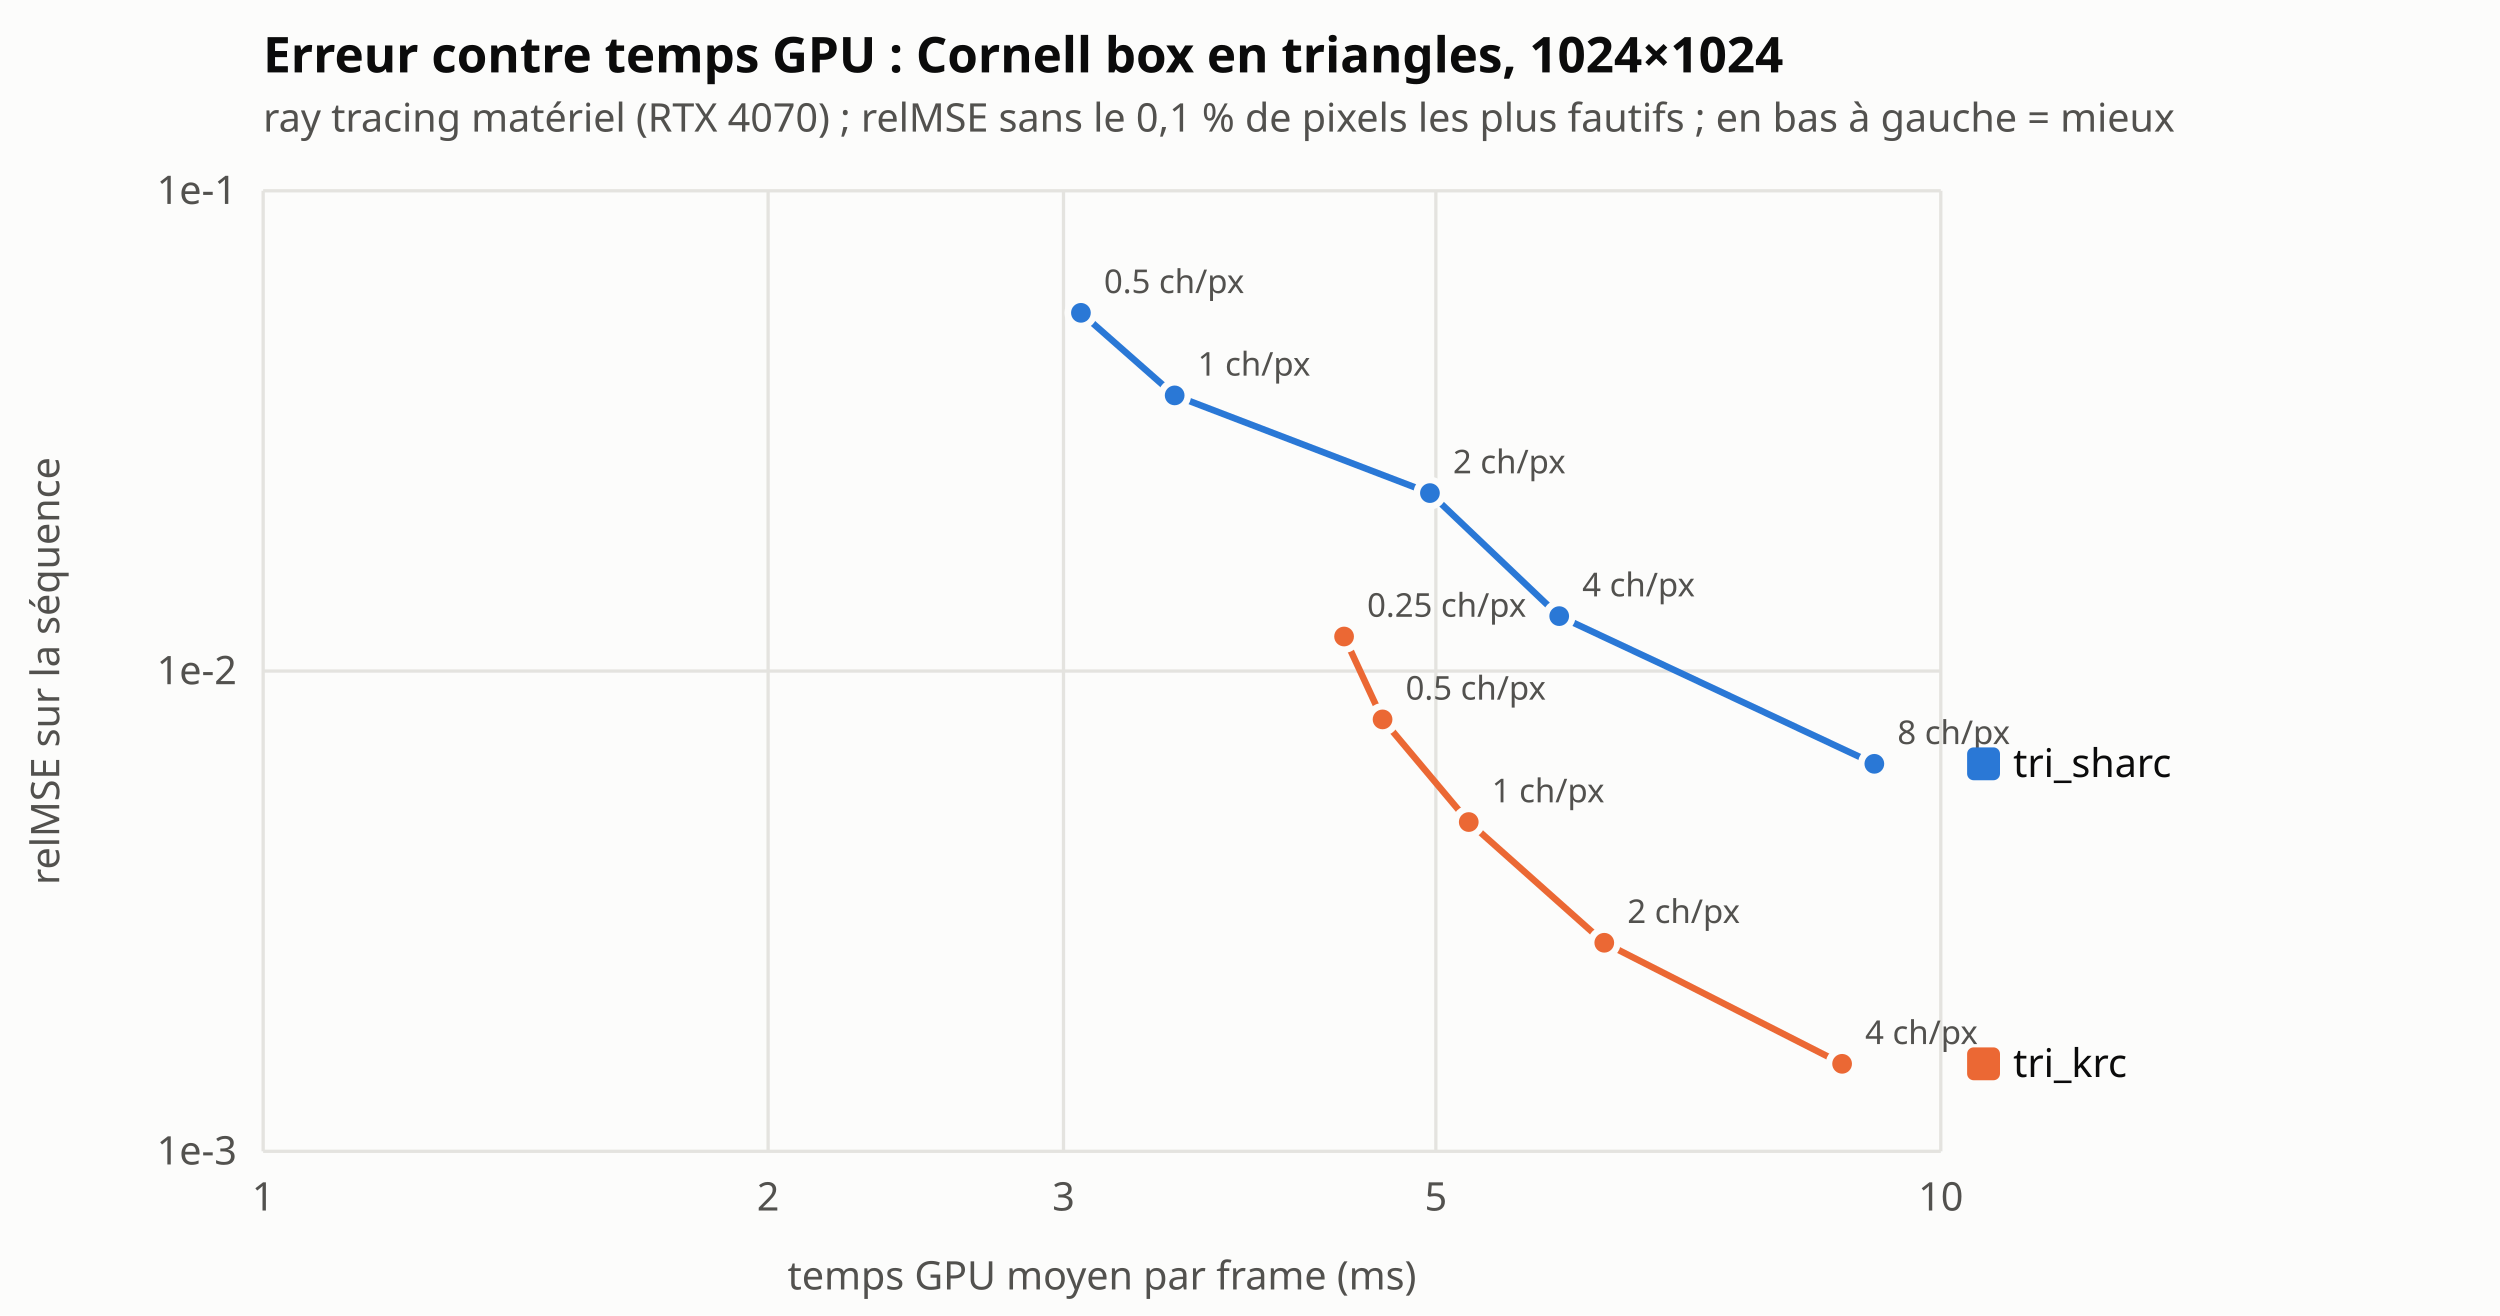
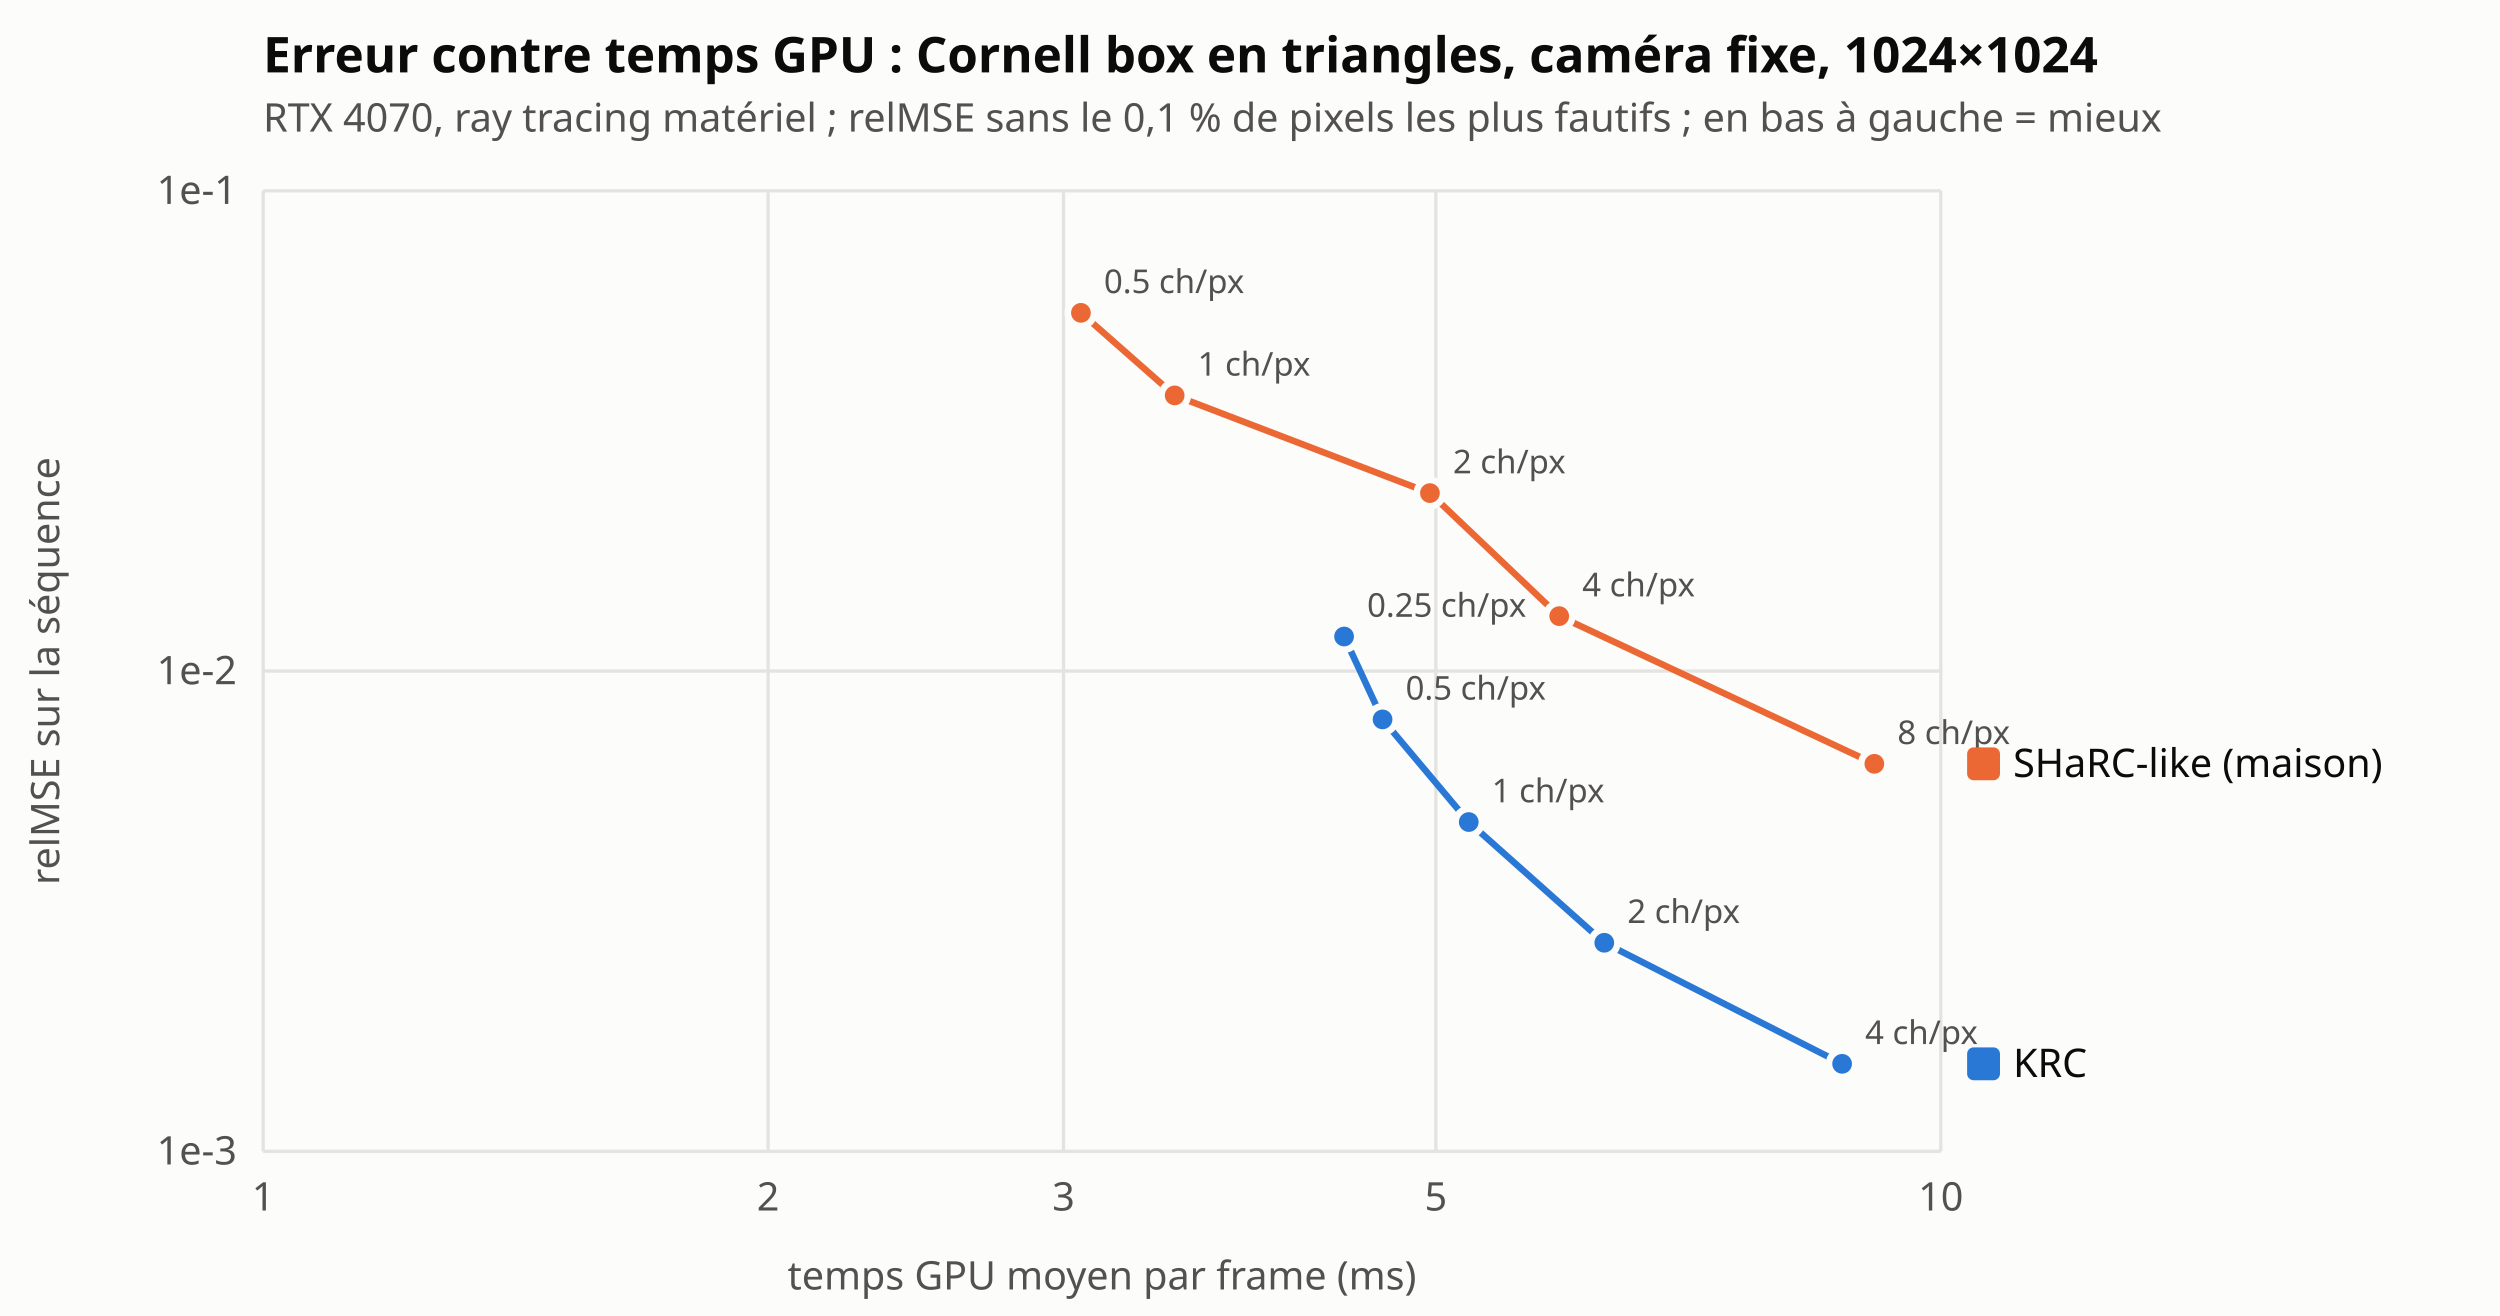
<svg xmlns="http://www.w3.org/2000/svg" viewBox="0 0 760 400" font-family="system-ui, sans-serif" font-size="12">
  <rect width="760" height="400" fill="#fcfcfb" />
-   <text x="80" y="22" font-size="15" font-weight="600" fill="#0b0b0b">Erreur contre temps GPU : Cornell box en triangles, 1024×1024</text>
-   <text x="80" y="40" fill="#52514e">ray tracing matériel (RTX 4070) ; relMSE sans le 0,1 % de pixels les plus fautifs ; en bas à gauche = mieux</text>
+   <text x="80" y="22" font-size="15" font-weight="600" fill="#0b0b0b">Erreur contre temps GPU : Cornell box en triangles, caméra fixe, 1024×1024</text>
+   <text x="80" y="40" fill="#52514e">RTX 4070, ray tracing matériel ; relMSE sans le 0,1 % de pixels les plus fautifs ; en bas à gauche = mieux</text>
  <line x1="80" x2="590" y1="350.0" y2="350.0" stroke="#e4e3df" />
  <text x="72" y="354.0" text-anchor="end" fill="#52514e">1e-3</text>
  <line x1="80" x2="590" y1="204.0" y2="204.0" stroke="#e4e3df" />
  <text x="72" y="208.0" text-anchor="end" fill="#52514e">1e-2</text>
  <line x1="80" x2="590" y1="58.0" y2="58.0" stroke="#e4e3df" />
  <text x="72" y="62.0" text-anchor="end" fill="#52514e">1e-1</text>
  <line x1="80.0" x2="80.0" y1="58" y2="350" stroke="#e4e3df" />
  <text x="80.0" y="368" text-anchor="middle" fill="#52514e">1</text>
  <line x1="233.5" x2="233.5" y1="58" y2="350" stroke="#e4e3df" />
  <text x="233.5" y="368" text-anchor="middle" fill="#52514e">2</text>
  <line x1="323.3" x2="323.3" y1="58" y2="350" stroke="#e4e3df" />
  <text x="323.3" y="368" text-anchor="middle" fill="#52514e">3</text>
  <line x1="436.5" x2="436.5" y1="58" y2="350" stroke="#e4e3df" />
  <text x="436.5" y="368" text-anchor="middle" fill="#52514e">5</text>
  <line x1="590.0" x2="590.0" y1="58" y2="350" stroke="#e4e3df" />
  <text x="590.0" y="368" text-anchor="middle" fill="#52514e">10</text>
  <text x="335.0" y="392" text-anchor="middle" fill="#52514e">temps GPU moyen par frame (ms)</text>
  <text transform="translate(18 204.0) rotate(-90)" text-anchor="middle" fill="#52514e">relMSE sur la séquence</text>
-   <polyline points="328.6,95.1 357.1,120.2 434.7,149.9 474.0,187.3 569.8,232.2" fill="none" stroke="#2a78d6" stroke-width="2" />
-   <circle cx="328.6" cy="95.1" r="4" fill="#2a78d6" stroke="#fcfcfb" stroke-width="2" />
+   <polyline points="408.6,193.5 420.3,218.7 446.5,249.9 487.7,286.6 560.0,323.4" fill="none" stroke="#2a78d6" stroke-width="2" />
+   <circle cx="408.6" cy="193.5" r="4" fill="#2a78d6" stroke="#fcfcfb" stroke-width="2" />
+   <text x="415.6" y="187.5" fill="#52514e" font-size="10">0.25 ch/px</text>
+   <circle cx="420.3" cy="218.7" r="4" fill="#2a78d6" stroke="#fcfcfb" stroke-width="2" />
+   <text x="427.3" y="212.7" fill="#52514e" font-size="10">0.5 ch/px</text>
+   <circle cx="446.5" cy="249.9" r="4" fill="#2a78d6" stroke="#fcfcfb" stroke-width="2" />
+   <text x="453.5" y="243.9" fill="#52514e" font-size="10">1 ch/px</text>
+   <circle cx="487.7" cy="286.6" r="4" fill="#2a78d6" stroke="#fcfcfb" stroke-width="2" />
+   <text x="494.7" y="280.6" fill="#52514e" font-size="10">2 ch/px</text>
+   <circle cx="560.0" cy="323.4" r="4" fill="#2a78d6" stroke="#fcfcfb" stroke-width="2" />
+   <text x="567.0" y="317.4" fill="#52514e" font-size="10">4 ch/px</text>
+   <polyline points="328.6,95.1 357.1,120.2 434.7,149.9 474.0,187.3 569.8,232.2" fill="none" stroke="#eb6834" stroke-width="2" />
+   <circle cx="328.6" cy="95.1" r="4" fill="#eb6834" stroke="#fcfcfb" stroke-width="2" />
  <text x="335.6" y="89.1" fill="#52514e" font-size="10">0.5 ch/px</text>
-   <circle cx="357.1" cy="120.2" r="4" fill="#2a78d6" stroke="#fcfcfb" stroke-width="2" />
+   <circle cx="357.1" cy="120.2" r="4" fill="#eb6834" stroke="#fcfcfb" stroke-width="2" />
  <text x="364.1" y="114.2" fill="#52514e" font-size="10">1 ch/px</text>
-   <circle cx="434.7" cy="149.9" r="4" fill="#2a78d6" stroke="#fcfcfb" stroke-width="2" />
+   <circle cx="434.7" cy="149.9" r="4" fill="#eb6834" stroke="#fcfcfb" stroke-width="2" />
  <text x="441.7" y="143.9" fill="#52514e" font-size="10">2 ch/px</text>
-   <circle cx="474.0" cy="187.3" r="4" fill="#2a78d6" stroke="#fcfcfb" stroke-width="2" />
+   <circle cx="474.0" cy="187.3" r="4" fill="#eb6834" stroke="#fcfcfb" stroke-width="2" />
  <text x="481.0" y="181.3" fill="#52514e" font-size="10">4 ch/px</text>
-   <circle cx="569.8" cy="232.2" r="4" fill="#2a78d6" stroke="#fcfcfb" stroke-width="2" />
+   <circle cx="569.8" cy="232.2" r="4" fill="#eb6834" stroke="#fcfcfb" stroke-width="2" />
  <text x="576.8" y="226.2" fill="#52514e" font-size="10">8 ch/px</text>
-   <polyline points="408.6,193.5 420.3,218.7 446.5,249.9 487.7,286.6 560.0,323.4" fill="none" stroke="#eb6834" stroke-width="2" />
-   <circle cx="408.6" cy="193.5" r="4" fill="#eb6834" stroke="#fcfcfb" stroke-width="2" />
-   <text x="415.6" y="187.5" fill="#52514e" font-size="10">0.25 ch/px</text>
-   <circle cx="420.3" cy="218.7" r="4" fill="#eb6834" stroke="#fcfcfb" stroke-width="2" />
-   <text x="427.3" y="212.7" fill="#52514e" font-size="10">0.5 ch/px</text>
-   <circle cx="446.5" cy="249.9" r="4" fill="#eb6834" stroke="#fcfcfb" stroke-width="2" />
-   <text x="453.5" y="243.9" fill="#52514e" font-size="10">1 ch/px</text>
-   <circle cx="487.7" cy="286.6" r="4" fill="#eb6834" stroke="#fcfcfb" stroke-width="2" />
-   <text x="494.7" y="280.6" fill="#52514e" font-size="10">2 ch/px</text>
-   <circle cx="560.0" cy="323.4" r="4" fill="#eb6834" stroke="#fcfcfb" stroke-width="2" />
-   <text x="567.0" y="317.4" fill="#52514e" font-size="10">4 ch/px</text>
-   <rect x="598" y="227.2" width="10" height="10" rx="2" fill="#2a78d6" />
-   <text x="612" y="236.2" fill="#0b0b0b">tri_sharc</text>
-   <rect x="598" y="318.4" width="10" height="10" rx="2" fill="#eb6834" />
-   <text x="612" y="327.4" fill="#0b0b0b">tri_krc</text>
+   <rect x="598" y="227.2" width="10" height="10" rx="2" fill="#eb6834" />
+   <text x="612" y="236.2" fill="#0b0b0b">SHaRC-like (maison)</text>
+   <rect x="598" y="318.4" width="10" height="10" rx="2" fill="#2a78d6" />
+   <text x="612" y="327.4" fill="#0b0b0b">KRC</text>
</svg>
